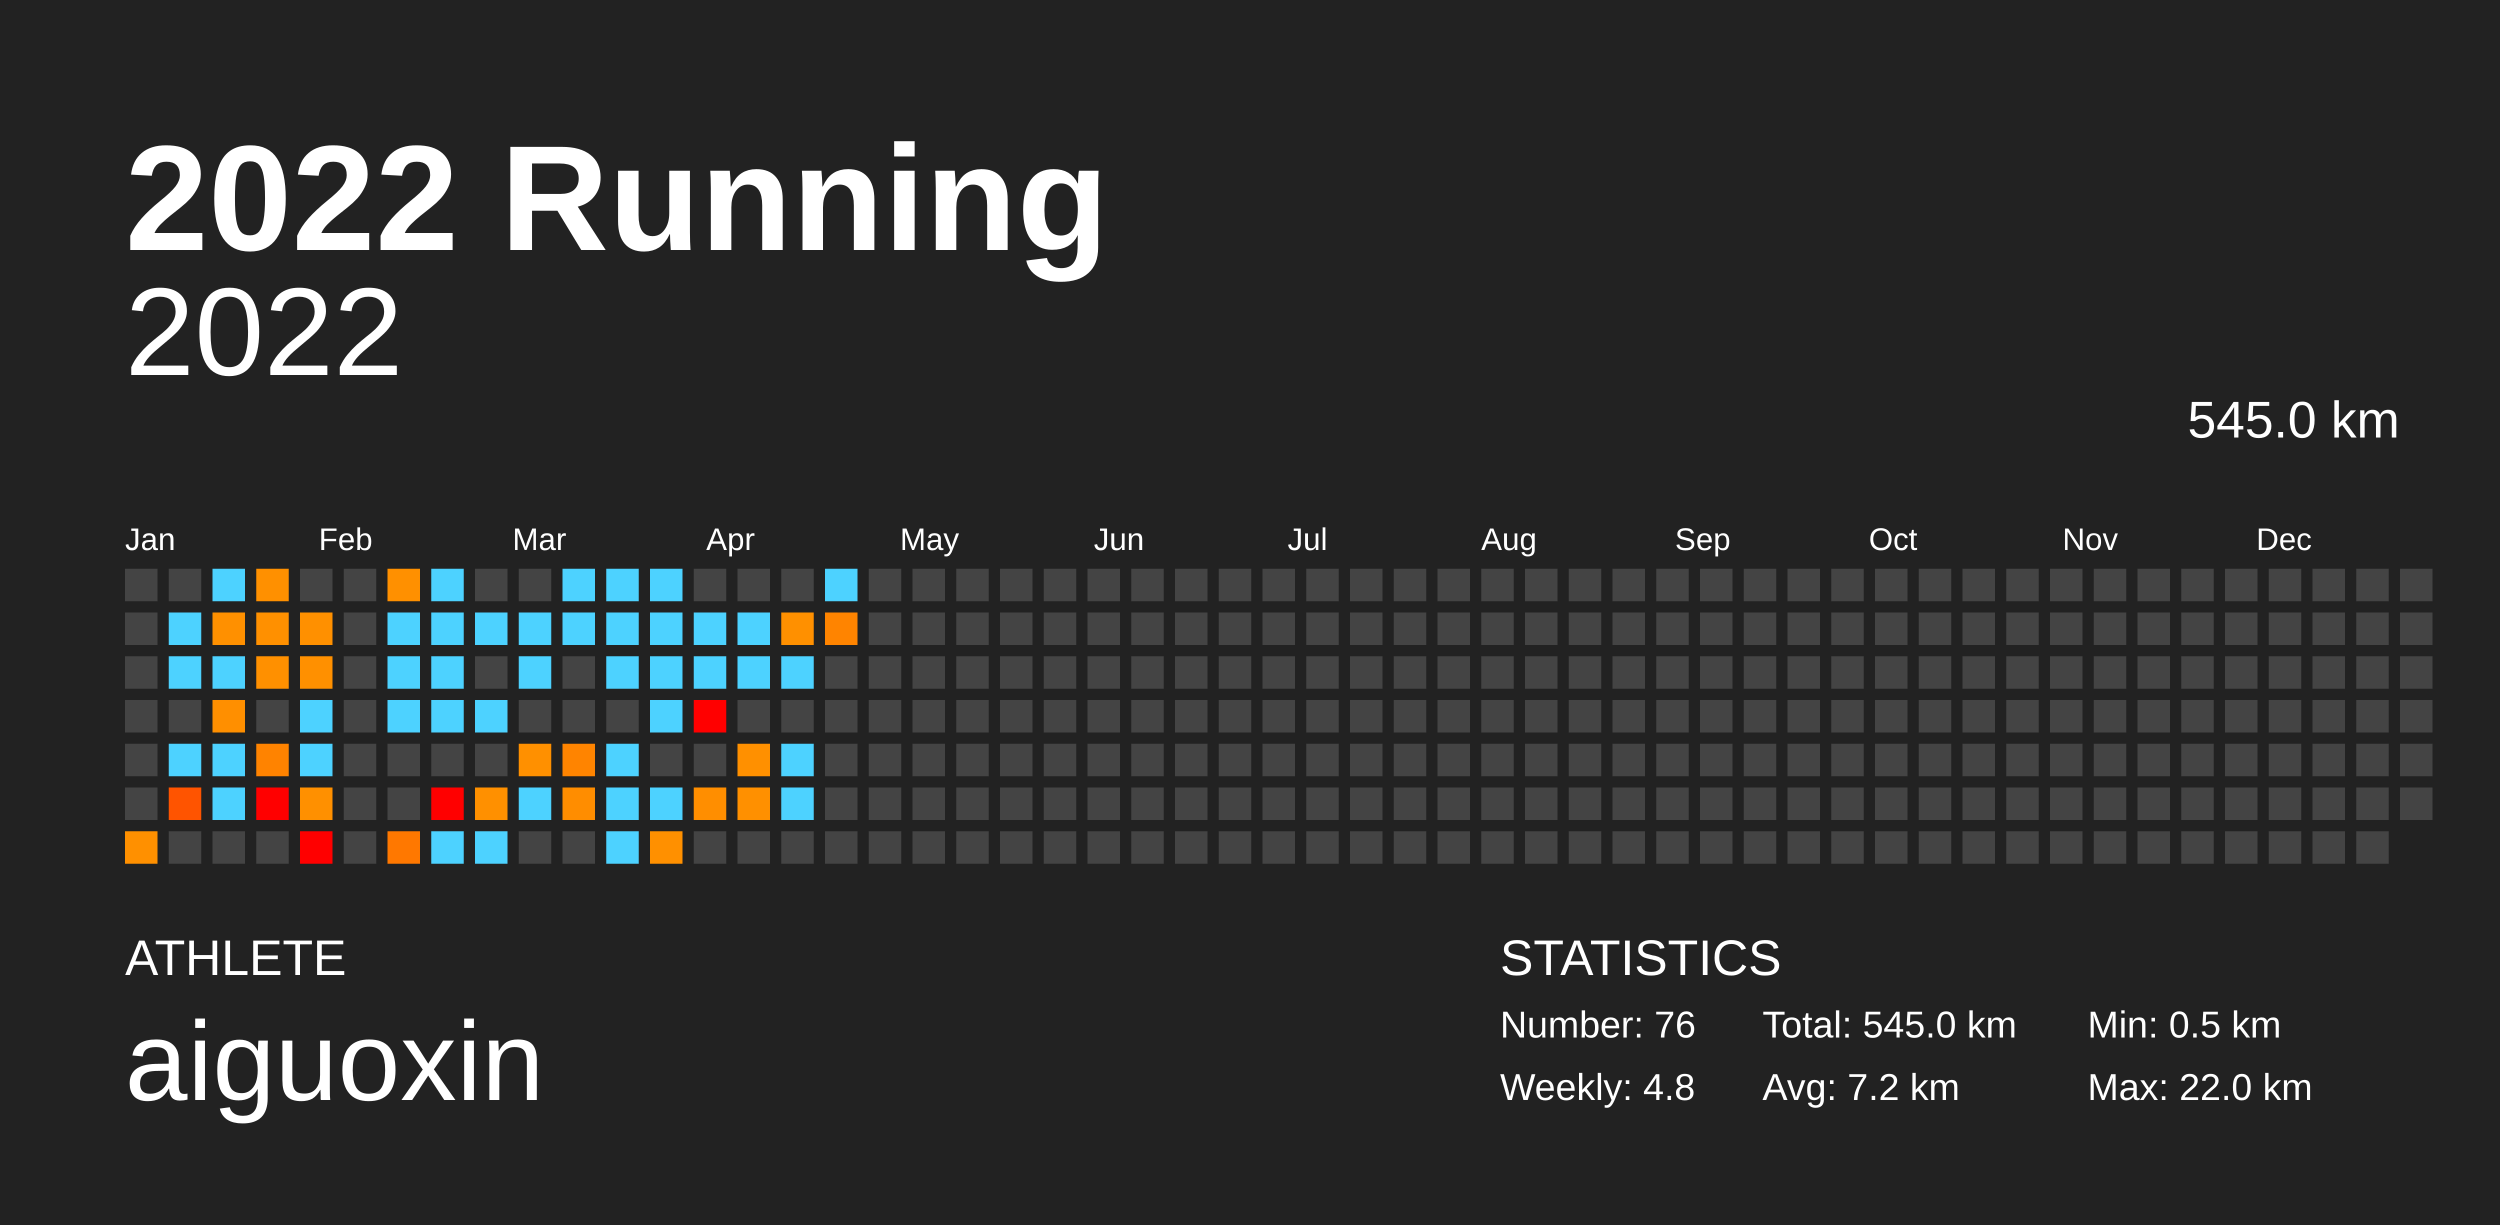
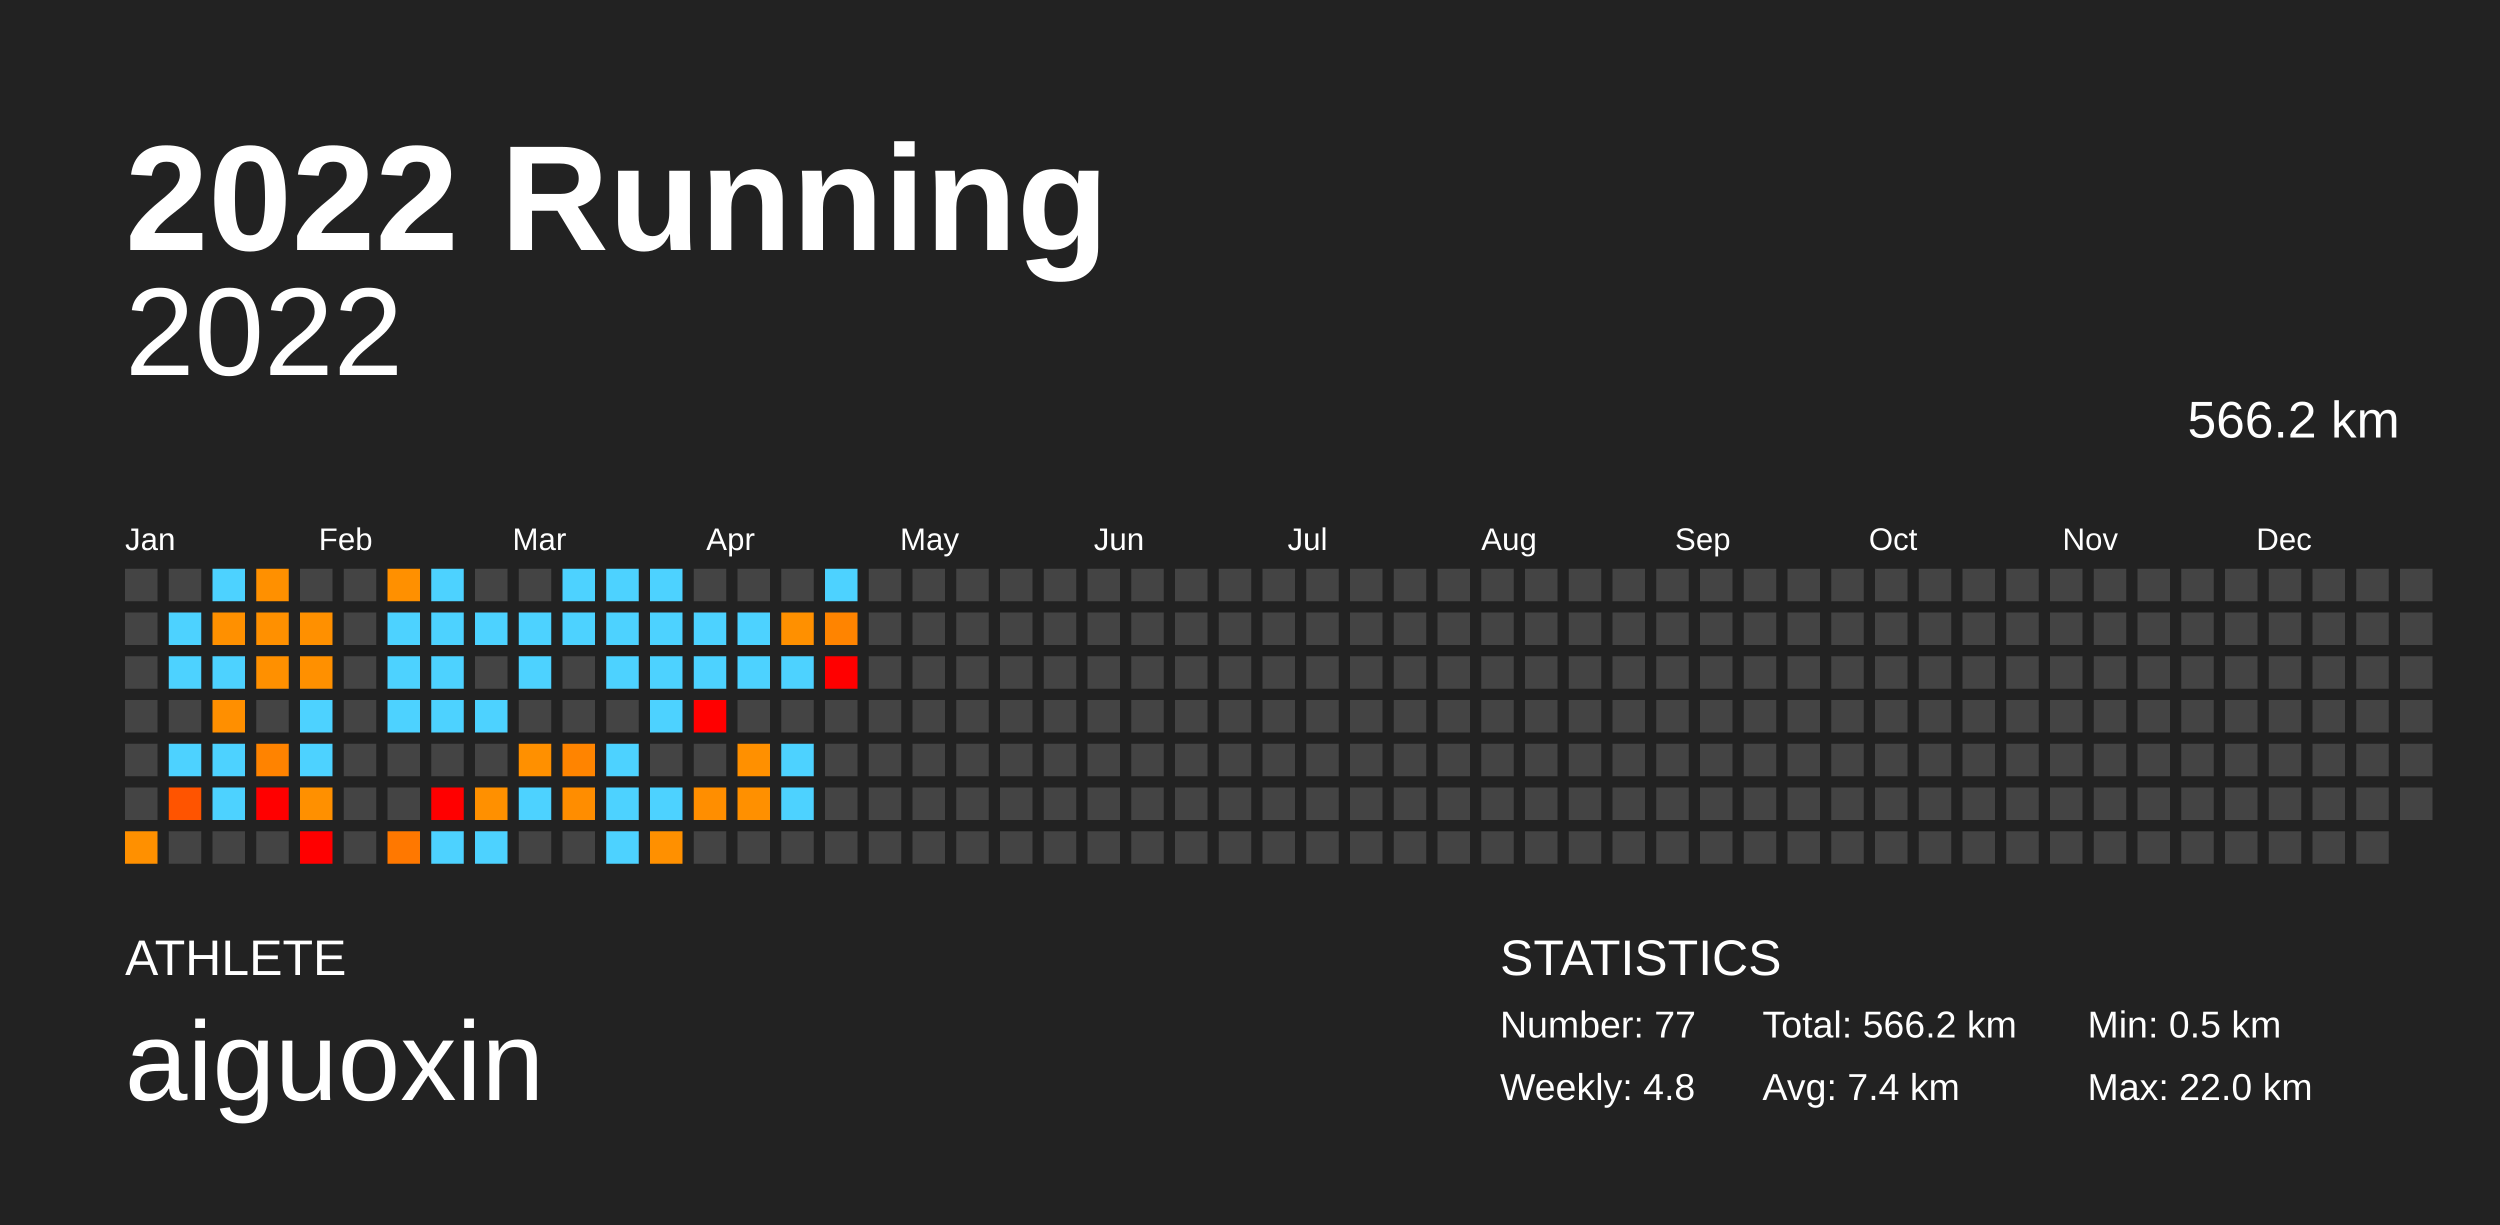
<svg xmlns="http://www.w3.org/2000/svg" baseProfile="full" height="98mm" version="1.1" viewBox="0,0,200,98" width="200mm">
  <defs />
  <rect fill="#222222" height="98" width="200" x="0" y="0" />
  <text fill="#FFFFFF" style="font-size:12px; font-family:Arial; font-weight:bold;" x="10" y="20">2022 Running</text>
  <text fill="#FFFFFF" style="font-size:4px; font-family:Arial" x="10" y="78">ATHLETE</text>
  <text fill="#FFFFFF" style="font-size:9px; font-family:Arial" x="10" y="88">aiguoxin</text>
  <text fill="#FFFFFF" style="font-size:4px; font-family:Arial" x="120" y="78">STATISTICS</text>
-   <text fill="#FFFFFF" style="font-size:3px; font-family:Arial" x="120" y="83">Number: 76</text>
+   <text fill="#FFFFFF" style="font-size:3px; font-family:Arial" x="120" y="83">Number: 77</text>
  <text fill="#FFFFFF" style="font-size:3px; font-family:Arial" x="120" y="88">Weekly: 4.8</text>
-   <text fill="#FFFFFF" style="font-size:3px; font-family:Arial" x="141" y="83">Total: 545.0 km</text>
-   <text fill="#FFFFFF" style="font-size:3px; font-family:Arial" x="141" y="88">Avg: 7.2 km</text>
+   <text fill="#FFFFFF" style="font-size:3px; font-family:Arial" x="141" y="83">Total: 566.2 km</text>
+   <text fill="#FFFFFF" style="font-size:3px; font-family:Arial" x="141" y="88">Avg: 7.4 km</text>
  <text fill="#FFFFFF" style="font-size:3px; font-family:Arial" x="167" y="83">Min: 0.5 km</text>
  <text fill="#FFFFFF" style="font-size:3px; font-family:Arial" x="167" y="88">Max: 22.0 km</text>
  <text alignment-baseline="hanging" fill="#FFFFFF" style="font-size:10.0px; font-family:Arial;" x="10" y="30">2022</text>
-   <text alignment-baseline="hanging" fill="#FFFFFF" style="font-size:4.125px; font-family:Arial;" x="175" y="35">545.0 km</text>
+   <text alignment-baseline="hanging" fill="#FFFFFF" style="font-size:4.125px; font-family:Arial;" x="175" y="35">566.2 km</text>
  <text fill="#FFFFFF" style="font-size:2.5px; font-family:Arial" x="10.0" y="44">Jan</text>
  <text fill="#FFFFFF" style="font-size:2.5px; font-family:Arial" x="25.5" y="44">Feb</text>
  <text fill="#FFFFFF" style="font-size:2.5px; font-family:Arial" x="41.0" y="44">Mar</text>
  <text fill="#FFFFFF" style="font-size:2.5px; font-family:Arial" x="56.5" y="44">Apr</text>
  <text fill="#FFFFFF" style="font-size:2.5px; font-family:Arial" x="72.0" y="44">May</text>
  <text fill="#FFFFFF" style="font-size:2.5px; font-family:Arial" x="87.5" y="44">Jun</text>
  <text fill="#FFFFFF" style="font-size:2.5px; font-family:Arial" x="103.0" y="44">Jul</text>
  <text fill="#FFFFFF" style="font-size:2.5px; font-family:Arial" x="118.5" y="44">Aug</text>
  <text fill="#FFFFFF" style="font-size:2.5px; font-family:Arial" x="134.0" y="44">Sep</text>
  <text fill="#FFFFFF" style="font-size:2.5px; font-family:Arial" x="149.5" y="44">Oct</text>
  <text fill="#FFFFFF" style="font-size:2.5px; font-family:Arial" x="165.0" y="44">Nov</text>
  <text fill="#FFFFFF" style="font-size:2.5px; font-family:Arial" x="180.5" y="44">Dec</text>
  <rect fill="#444444" height="2.6" width="2.6" x="10.0" y="45.5" />
  <rect fill="#444444" height="2.6" width="2.6" x="10.0" y="49.0" />
  <rect fill="#444444" height="2.6" width="2.6" x="10.0" y="52.5" />
  <rect fill="#444444" height="2.6" width="2.6" x="10.0" y="56.0" />
  <rect fill="#444444" height="2.6" width="2.6" x="10.0" y="59.5" />
  <rect fill="#444444" height="2.6" width="2.6" x="10.0" y="63.0" />
  <rect fill="#ff9000" height="2.6" width="2.6" x="10.0" y="66.5" />
  <rect fill="#444444" height="2.6" width="2.6" x="13.5" y="45.5" />
  <rect fill="#4dd2ff" height="2.6" width="2.6" x="13.5" y="49.0" />
  <rect fill="#4dd2ff" height="2.6" width="2.6" x="13.5" y="52.5" />
  <rect fill="#444444" height="2.6" width="2.6" x="13.5" y="56.0" />
  <rect fill="#4dd2ff" height="2.6" width="2.6" x="13.5" y="59.5" />
  <rect fill="#ff5400" height="2.6" width="2.6" x="13.5" y="63.0" />
  <rect fill="#444444" height="2.6" width="2.6" x="13.5" y="66.5" />
  <rect fill="#4dd2ff" height="2.6" width="2.6" x="17.0" y="45.5" />
  <rect fill="#ff9000" height="2.6" width="2.6" x="17.0" y="49.0" />
  <rect fill="#4dd2ff" height="2.6" width="2.6" x="17.0" y="52.5" />
  <rect fill="#ff8f00" height="2.6" width="2.6" x="17.0" y="56.0" />
  <rect fill="#4dd2ff" height="2.6" width="2.6" x="17.0" y="59.5" />
  <rect fill="#4dd2ff" height="2.6" width="2.6" x="17.0" y="63.0" />
  <rect fill="#444444" height="2.6" width="2.6" x="17.0" y="66.5" />
  <rect fill="#ff9000" height="2.6" width="2.6" x="20.5" y="45.5" />
  <rect fill="#ff9000" height="2.6" width="2.6" x="20.5" y="49.0" />
  <rect fill="#ff9000" height="2.6" width="2.6" x="20.5" y="52.5" />
  <rect fill="#444444" height="2.6" width="2.6" x="20.5" y="56.0" />
  <rect fill="#ff8300" height="2.6" width="2.6" x="20.5" y="59.5" />
  <rect fill="red" height="2.6" width="2.6" x="20.5" y="63.0" />
  <rect fill="#444444" height="2.6" width="2.6" x="20.5" y="66.5" />
  <rect fill="#444444" height="2.6" width="2.6" x="24.0" y="45.5" />
  <rect fill="#ff9000" height="2.6" width="2.6" x="24.0" y="49.0" />
  <rect fill="#ff9000" height="2.6" width="2.6" x="24.0" y="52.5" />
  <rect fill="#4dd2ff" height="2.6" width="2.6" x="24.0" y="56.0" />
  <rect fill="#4dd2ff" height="2.6" width="2.6" x="24.0" y="59.5" />
  <rect fill="#ff9000" height="2.6" width="2.6" x="24.0" y="63.0" />
  <rect fill="red" height="2.6" width="2.6" x="24.0" y="66.5" />
  <rect fill="#444444" height="2.6" width="2.6" x="27.5" y="45.5" />
  <rect fill="#444444" height="2.6" width="2.6" x="27.5" y="49.0" />
  <rect fill="#444444" height="2.6" width="2.6" x="27.5" y="52.5" />
  <rect fill="#444444" height="2.6" width="2.6" x="27.5" y="56.0" />
  <rect fill="#444444" height="2.6" width="2.6" x="27.5" y="59.5" />
  <rect fill="#444444" height="2.6" width="2.6" x="27.5" y="63.0" />
  <rect fill="#444444" height="2.6" width="2.6" x="27.5" y="66.5" />
  <rect fill="#ff9000" height="2.6" width="2.6" x="31.0" y="45.5" />
  <rect fill="#4dd2ff" height="2.6" width="2.6" x="31.0" y="49.0" />
  <rect fill="#4dd2ff" height="2.6" width="2.6" x="31.0" y="52.5" />
  <rect fill="#4dd2ff" height="2.6" width="2.6" x="31.0" y="56.0" />
  <rect fill="#444444" height="2.6" width="2.6" x="31.0" y="59.5" />
  <rect fill="#444444" height="2.6" width="2.6" x="31.0" y="63.0" />
  <rect fill="#ff7800" height="2.6" width="2.6" x="31.0" y="66.5" />
  <rect fill="#4dd2ff" height="2.6" width="2.6" x="34.5" y="45.5" />
  <rect fill="#4dd2ff" height="2.6" width="2.6" x="34.5" y="49.0" />
  <rect fill="#4dd2ff" height="2.6" width="2.6" x="34.5" y="52.5" />
  <rect fill="#4dd2ff" height="2.6" width="2.6" x="34.5" y="56.0" />
  <rect fill="#444444" height="2.6" width="2.6" x="34.5" y="59.5" />
  <rect fill="red" height="2.6" width="2.6" x="34.5" y="63.0" />
  <rect fill="#4dd2ff" height="2.6" width="2.6" x="34.5" y="66.5" />
  <rect fill="#444444" height="2.6" width="2.6" x="38.0" y="45.5" />
  <rect fill="#4dd2ff" height="2.6" width="2.6" x="38.0" y="49.0" />
  <rect fill="#444444" height="2.6" width="2.6" x="38.0" y="52.5" />
  <rect fill="#4dd2ff" height="2.6" width="2.6" x="38.0" y="56.0" />
  <rect fill="#444444" height="2.6" width="2.6" x="38.0" y="59.5" />
  <rect fill="#ff9000" height="2.6" width="2.6" x="38.0" y="63.0" />
  <rect fill="#4dd2ff" height="2.6" width="2.6" x="38.0" y="66.5" />
  <rect fill="#444444" height="2.6" width="2.6" x="41.5" y="45.5" />
  <rect fill="#4dd2ff" height="2.6" width="2.6" x="41.5" y="49.0" />
  <rect fill="#4dd2ff" height="2.6" width="2.6" x="41.5" y="52.5" />
  <rect fill="#444444" height="2.6" width="2.6" x="41.5" y="56.0" />
  <rect fill="#ff9000" height="2.6" width="2.6" x="41.5" y="59.5" />
  <rect fill="#4dd2ff" height="2.6" width="2.6" x="41.5" y="63.0" />
  <rect fill="#444444" height="2.6" width="2.6" x="41.5" y="66.5" />
  <rect fill="#4dd2ff" height="2.6" width="2.6" x="45.0" y="45.5" />
  <rect fill="#4dd2ff" height="2.6" width="2.6" x="45.0" y="49.0" />
  <rect fill="#444444" height="2.6" width="2.6" x="45.0" y="52.5" />
  <rect fill="#444444" height="2.6" width="2.6" x="45.0" y="56.0" />
  <rect fill="#ff8400" height="2.6" width="2.6" x="45.0" y="59.5" />
  <rect fill="#ff8d00" height="2.6" width="2.6" x="45.0" y="63.0" />
  <rect fill="#444444" height="2.6" width="2.6" x="45.0" y="66.5" />
  <rect fill="#4dd2ff" height="2.6" width="2.6" x="48.5" y="45.5" />
  <rect fill="#4dd2ff" height="2.6" width="2.6" x="48.5" y="49.0" />
  <rect fill="#4dd2ff" height="2.6" width="2.6" x="48.5" y="52.5" />
  <rect fill="#444444" height="2.6" width="2.6" x="48.5" y="56.0" />
  <rect fill="#4dd2ff" height="2.6" width="2.6" x="48.5" y="59.5" />
  <rect fill="#4dd2ff" height="2.6" width="2.6" x="48.5" y="63.0" />
  <rect fill="#4dd2ff" height="2.6" width="2.6" x="48.5" y="66.5" />
  <rect fill="#4dd2ff" height="2.6" width="2.6" x="52.0" y="45.5" />
  <rect fill="#4dd2ff" height="2.6" width="2.6" x="52.0" y="49.0" />
  <rect fill="#4dd2ff" height="2.6" width="2.6" x="52.0" y="52.5" />
  <rect fill="#4dd2ff" height="2.6" width="2.6" x="52.0" y="56.0" />
  <rect fill="#444444" height="2.6" width="2.6" x="52.0" y="59.5" />
  <rect fill="#4dd2ff" height="2.6" width="2.6" x="52.0" y="63.0" />
  <rect fill="#ff9000" height="2.6" width="2.6" x="52.0" y="66.5" />
  <rect fill="#444444" height="2.6" width="2.6" x="55.5" y="45.5" />
  <rect fill="#4dd2ff" height="2.6" width="2.6" x="55.5" y="49.0" />
  <rect fill="#4dd2ff" height="2.6" width="2.6" x="55.5" y="52.5" />
  <rect fill="red" height="2.6" width="2.6" x="55.5" y="56.0" />
  <rect fill="#444444" height="2.6" width="2.6" x="55.5" y="59.5" />
  <rect fill="#ff8e00" height="2.6" width="2.6" x="55.5" y="63.0" />
  <rect fill="#444444" height="2.6" width="2.6" x="55.5" y="66.5" />
  <rect fill="#444444" height="2.6" width="2.6" x="59.0" y="45.5" />
  <rect fill="#4dd2ff" height="2.6" width="2.6" x="59.0" y="49.0" />
  <rect fill="#4dd2ff" height="2.6" width="2.6" x="59.0" y="52.5" />
  <rect fill="#444444" height="2.6" width="2.6" x="59.0" y="56.0" />
  <rect fill="#ff9000" height="2.6" width="2.6" x="59.0" y="59.5" />
  <rect fill="#ff9000" height="2.6" width="2.6" x="59.0" y="63.0" />
  <rect fill="#444444" height="2.6" width="2.6" x="59.0" y="66.5" />
  <rect fill="#444444" height="2.6" width="2.6" x="62.5" y="45.5" />
  <rect fill="#ff9000" height="2.6" width="2.6" x="62.5" y="49.0" />
  <rect fill="#4dd2ff" height="2.6" width="2.6" x="62.5" y="52.5" />
  <rect fill="#444444" height="2.6" width="2.6" x="62.5" y="56.0" />
  <rect fill="#4dd2ff" height="2.6" width="2.6" x="62.5" y="59.5" />
  <rect fill="#4dd2ff" height="2.6" width="2.6" x="62.5" y="63.0" />
  <rect fill="#444444" height="2.6" width="2.6" x="62.5" y="66.5" />
  <rect fill="#4dd2ff" height="2.6" width="2.6" x="66.0" y="45.5" />
  <rect fill="#ff8400" height="2.6" width="2.6" x="66.0" y="49.0" />
-   <rect fill="#444444" height="2.6" width="2.6" x="66.0" y="52.5" />
+   <rect fill="red" height="2.6" width="2.6" x="66.0" y="52.5" />
  <rect fill="#444444" height="2.6" width="2.6" x="66.0" y="56.0" />
  <rect fill="#444444" height="2.6" width="2.6" x="66.0" y="59.5" />
  <rect fill="#444444" height="2.6" width="2.6" x="66.0" y="63.0" />
  <rect fill="#444444" height="2.6" width="2.6" x="66.0" y="66.5" />
  <rect fill="#444444" height="2.6" width="2.6" x="69.5" y="45.5" />
  <rect fill="#444444" height="2.6" width="2.6" x="69.5" y="49.0" />
  <rect fill="#444444" height="2.6" width="2.6" x="69.5" y="52.5" />
  <rect fill="#444444" height="2.6" width="2.6" x="69.5" y="56.0" />
  <rect fill="#444444" height="2.6" width="2.6" x="69.5" y="59.5" />
  <rect fill="#444444" height="2.6" width="2.6" x="69.5" y="63.0" />
  <rect fill="#444444" height="2.6" width="2.6" x="69.5" y="66.5" />
  <rect fill="#444444" height="2.6" width="2.6" x="73.0" y="45.5" />
  <rect fill="#444444" height="2.6" width="2.6" x="73.0" y="49.0" />
  <rect fill="#444444" height="2.6" width="2.6" x="73.0" y="52.5" />
  <rect fill="#444444" height="2.6" width="2.6" x="73.0" y="56.0" />
  <rect fill="#444444" height="2.6" width="2.6" x="73.0" y="59.5" />
  <rect fill="#444444" height="2.6" width="2.6" x="73.0" y="63.0" />
  <rect fill="#444444" height="2.6" width="2.6" x="73.0" y="66.5" />
  <rect fill="#444444" height="2.6" width="2.6" x="76.5" y="45.5" />
  <rect fill="#444444" height="2.6" width="2.6" x="76.5" y="49.0" />
  <rect fill="#444444" height="2.6" width="2.6" x="76.5" y="52.5" />
  <rect fill="#444444" height="2.6" width="2.6" x="76.5" y="56.0" />
  <rect fill="#444444" height="2.6" width="2.6" x="76.5" y="59.5" />
  <rect fill="#444444" height="2.6" width="2.6" x="76.5" y="63.0" />
  <rect fill="#444444" height="2.6" width="2.6" x="76.5" y="66.5" />
  <rect fill="#444444" height="2.6" width="2.6" x="80.0" y="45.5" />
  <rect fill="#444444" height="2.6" width="2.6" x="80.0" y="49.0" />
  <rect fill="#444444" height="2.6" width="2.6" x="80.0" y="52.5" />
  <rect fill="#444444" height="2.6" width="2.6" x="80.0" y="56.0" />
  <rect fill="#444444" height="2.6" width="2.6" x="80.0" y="59.5" />
  <rect fill="#444444" height="2.6" width="2.6" x="80.0" y="63.0" />
  <rect fill="#444444" height="2.6" width="2.6" x="80.0" y="66.5" />
  <rect fill="#444444" height="2.6" width="2.6" x="83.5" y="45.5" />
  <rect fill="#444444" height="2.6" width="2.6" x="83.5" y="49.0" />
  <rect fill="#444444" height="2.6" width="2.6" x="83.5" y="52.5" />
  <rect fill="#444444" height="2.6" width="2.6" x="83.5" y="56.0" />
  <rect fill="#444444" height="2.6" width="2.6" x="83.5" y="59.5" />
  <rect fill="#444444" height="2.6" width="2.6" x="83.5" y="63.0" />
  <rect fill="#444444" height="2.6" width="2.6" x="83.5" y="66.5" />
  <rect fill="#444444" height="2.6" width="2.6" x="87.0" y="45.5" />
  <rect fill="#444444" height="2.6" width="2.6" x="87.0" y="49.0" />
  <rect fill="#444444" height="2.6" width="2.6" x="87.0" y="52.5" />
  <rect fill="#444444" height="2.6" width="2.6" x="87.0" y="56.0" />
  <rect fill="#444444" height="2.6" width="2.6" x="87.0" y="59.5" />
  <rect fill="#444444" height="2.6" width="2.6" x="87.0" y="63.0" />
  <rect fill="#444444" height="2.6" width="2.6" x="87.0" y="66.5" />
  <rect fill="#444444" height="2.6" width="2.6" x="90.5" y="45.5" />
  <rect fill="#444444" height="2.6" width="2.6" x="90.5" y="49.0" />
  <rect fill="#444444" height="2.6" width="2.6" x="90.5" y="52.5" />
  <rect fill="#444444" height="2.6" width="2.6" x="90.5" y="56.0" />
  <rect fill="#444444" height="2.6" width="2.6" x="90.5" y="59.5" />
  <rect fill="#444444" height="2.6" width="2.6" x="90.5" y="63.0" />
  <rect fill="#444444" height="2.6" width="2.6" x="90.5" y="66.5" />
  <rect fill="#444444" height="2.6" width="2.6" x="94.0" y="45.5" />
  <rect fill="#444444" height="2.6" width="2.6" x="94.0" y="49.0" />
  <rect fill="#444444" height="2.6" width="2.6" x="94.0" y="52.5" />
  <rect fill="#444444" height="2.6" width="2.6" x="94.0" y="56.0" />
  <rect fill="#444444" height="2.6" width="2.6" x="94.0" y="59.5" />
  <rect fill="#444444" height="2.6" width="2.6" x="94.0" y="63.0" />
  <rect fill="#444444" height="2.6" width="2.6" x="94.0" y="66.5" />
  <rect fill="#444444" height="2.6" width="2.6" x="97.5" y="45.5" />
  <rect fill="#444444" height="2.6" width="2.6" x="97.5" y="49.0" />
  <rect fill="#444444" height="2.6" width="2.6" x="97.5" y="52.5" />
  <rect fill="#444444" height="2.6" width="2.6" x="97.5" y="56.0" />
  <rect fill="#444444" height="2.6" width="2.6" x="97.5" y="59.5" />
  <rect fill="#444444" height="2.6" width="2.6" x="97.5" y="63.0" />
  <rect fill="#444444" height="2.6" width="2.6" x="97.5" y="66.5" />
  <rect fill="#444444" height="2.6" width="2.6" x="101.0" y="45.5" />
  <rect fill="#444444" height="2.6" width="2.6" x="101.0" y="49.0" />
  <rect fill="#444444" height="2.6" width="2.6" x="101.0" y="52.5" />
  <rect fill="#444444" height="2.6" width="2.6" x="101.0" y="56.0" />
  <rect fill="#444444" height="2.6" width="2.6" x="101.0" y="59.5" />
  <rect fill="#444444" height="2.6" width="2.6" x="101.0" y="63.0" />
  <rect fill="#444444" height="2.6" width="2.6" x="101.0" y="66.5" />
  <rect fill="#444444" height="2.6" width="2.6" x="104.5" y="45.5" />
  <rect fill="#444444" height="2.6" width="2.6" x="104.5" y="49.0" />
  <rect fill="#444444" height="2.6" width="2.6" x="104.5" y="52.5" />
  <rect fill="#444444" height="2.6" width="2.6" x="104.5" y="56.0" />
  <rect fill="#444444" height="2.6" width="2.6" x="104.5" y="59.5" />
  <rect fill="#444444" height="2.6" width="2.6" x="104.5" y="63.0" />
  <rect fill="#444444" height="2.6" width="2.6" x="104.5" y="66.5" />
  <rect fill="#444444" height="2.6" width="2.6" x="108.0" y="45.5" />
  <rect fill="#444444" height="2.6" width="2.6" x="108.0" y="49.0" />
  <rect fill="#444444" height="2.6" width="2.6" x="108.0" y="52.5" />
  <rect fill="#444444" height="2.6" width="2.6" x="108.0" y="56.0" />
  <rect fill="#444444" height="2.6" width="2.6" x="108.0" y="59.5" />
  <rect fill="#444444" height="2.6" width="2.6" x="108.0" y="63.0" />
  <rect fill="#444444" height="2.6" width="2.6" x="108.0" y="66.5" />
  <rect fill="#444444" height="2.6" width="2.6" x="111.5" y="45.5" />
  <rect fill="#444444" height="2.6" width="2.6" x="111.5" y="49.0" />
  <rect fill="#444444" height="2.6" width="2.6" x="111.5" y="52.5" />
  <rect fill="#444444" height="2.6" width="2.6" x="111.5" y="56.0" />
  <rect fill="#444444" height="2.6" width="2.6" x="111.5" y="59.5" />
  <rect fill="#444444" height="2.6" width="2.6" x="111.5" y="63.0" />
  <rect fill="#444444" height="2.6" width="2.6" x="111.5" y="66.5" />
  <rect fill="#444444" height="2.6" width="2.6" x="115.0" y="45.5" />
  <rect fill="#444444" height="2.6" width="2.6" x="115.0" y="49.0" />
  <rect fill="#444444" height="2.6" width="2.6" x="115.0" y="52.5" />
  <rect fill="#444444" height="2.6" width="2.6" x="115.0" y="56.0" />
  <rect fill="#444444" height="2.6" width="2.6" x="115.0" y="59.5" />
  <rect fill="#444444" height="2.6" width="2.6" x="115.0" y="63.0" />
  <rect fill="#444444" height="2.6" width="2.6" x="115.0" y="66.5" />
  <rect fill="#444444" height="2.6" width="2.6" x="118.5" y="45.5" />
  <rect fill="#444444" height="2.6" width="2.6" x="118.5" y="49.0" />
  <rect fill="#444444" height="2.6" width="2.6" x="118.5" y="52.5" />
  <rect fill="#444444" height="2.6" width="2.6" x="118.5" y="56.0" />
  <rect fill="#444444" height="2.6" width="2.6" x="118.5" y="59.5" />
  <rect fill="#444444" height="2.6" width="2.6" x="118.5" y="63.0" />
  <rect fill="#444444" height="2.6" width="2.6" x="118.5" y="66.5" />
  <rect fill="#444444" height="2.6" width="2.6" x="122.0" y="45.5" />
  <rect fill="#444444" height="2.6" width="2.6" x="122.0" y="49.0" />
  <rect fill="#444444" height="2.6" width="2.6" x="122.0" y="52.5" />
  <rect fill="#444444" height="2.6" width="2.6" x="122.0" y="56.0" />
  <rect fill="#444444" height="2.6" width="2.6" x="122.0" y="59.5" />
  <rect fill="#444444" height="2.6" width="2.6" x="122.0" y="63.0" />
  <rect fill="#444444" height="2.6" width="2.6" x="122.0" y="66.5" />
  <rect fill="#444444" height="2.6" width="2.6" x="125.5" y="45.5" />
  <rect fill="#444444" height="2.6" width="2.6" x="125.5" y="49.0" />
  <rect fill="#444444" height="2.6" width="2.6" x="125.5" y="52.5" />
  <rect fill="#444444" height="2.6" width="2.6" x="125.5" y="56.0" />
  <rect fill="#444444" height="2.6" width="2.6" x="125.5" y="59.5" />
  <rect fill="#444444" height="2.6" width="2.6" x="125.5" y="63.0" />
  <rect fill="#444444" height="2.6" width="2.6" x="125.5" y="66.5" />
  <rect fill="#444444" height="2.6" width="2.6" x="129.0" y="45.5" />
  <rect fill="#444444" height="2.6" width="2.6" x="129.0" y="49.0" />
  <rect fill="#444444" height="2.6" width="2.6" x="129.0" y="52.5" />
  <rect fill="#444444" height="2.6" width="2.6" x="129.0" y="56.0" />
  <rect fill="#444444" height="2.6" width="2.6" x="129.0" y="59.5" />
  <rect fill="#444444" height="2.6" width="2.6" x="129.0" y="63.0" />
  <rect fill="#444444" height="2.6" width="2.6" x="129.0" y="66.5" />
  <rect fill="#444444" height="2.6" width="2.6" x="132.5" y="45.5" />
  <rect fill="#444444" height="2.6" width="2.6" x="132.5" y="49.0" />
  <rect fill="#444444" height="2.6" width="2.6" x="132.5" y="52.5" />
  <rect fill="#444444" height="2.6" width="2.6" x="132.5" y="56.0" />
  <rect fill="#444444" height="2.6" width="2.6" x="132.5" y="59.5" />
  <rect fill="#444444" height="2.6" width="2.6" x="132.5" y="63.0" />
  <rect fill="#444444" height="2.6" width="2.6" x="132.5" y="66.5" />
  <rect fill="#444444" height="2.6" width="2.6" x="136.0" y="45.5" />
  <rect fill="#444444" height="2.6" width="2.6" x="136.0" y="49.0" />
  <rect fill="#444444" height="2.6" width="2.6" x="136.0" y="52.5" />
  <rect fill="#444444" height="2.6" width="2.6" x="136.0" y="56.0" />
  <rect fill="#444444" height="2.6" width="2.6" x="136.0" y="59.5" />
  <rect fill="#444444" height="2.6" width="2.6" x="136.0" y="63.0" />
  <rect fill="#444444" height="2.6" width="2.6" x="136.0" y="66.5" />
  <rect fill="#444444" height="2.6" width="2.6" x="139.5" y="45.5" />
  <rect fill="#444444" height="2.6" width="2.6" x="139.5" y="49.0" />
  <rect fill="#444444" height="2.6" width="2.6" x="139.5" y="52.5" />
  <rect fill="#444444" height="2.6" width="2.6" x="139.5" y="56.0" />
  <rect fill="#444444" height="2.6" width="2.6" x="139.5" y="59.5" />
  <rect fill="#444444" height="2.6" width="2.6" x="139.5" y="63.0" />
  <rect fill="#444444" height="2.6" width="2.6" x="139.5" y="66.5" />
  <rect fill="#444444" height="2.6" width="2.6" x="143.0" y="45.5" />
  <rect fill="#444444" height="2.6" width="2.6" x="143.0" y="49.0" />
  <rect fill="#444444" height="2.6" width="2.6" x="143.0" y="52.5" />
  <rect fill="#444444" height="2.6" width="2.6" x="143.0" y="56.0" />
  <rect fill="#444444" height="2.6" width="2.6" x="143.0" y="59.5" />
  <rect fill="#444444" height="2.6" width="2.6" x="143.0" y="63.0" />
  <rect fill="#444444" height="2.6" width="2.6" x="143.0" y="66.5" />
  <rect fill="#444444" height="2.6" width="2.6" x="146.5" y="45.5" />
  <rect fill="#444444" height="2.6" width="2.6" x="146.5" y="49.0" />
  <rect fill="#444444" height="2.6" width="2.6" x="146.5" y="52.5" />
  <rect fill="#444444" height="2.6" width="2.6" x="146.5" y="56.0" />
  <rect fill="#444444" height="2.6" width="2.6" x="146.5" y="59.5" />
  <rect fill="#444444" height="2.6" width="2.6" x="146.5" y="63.0" />
  <rect fill="#444444" height="2.6" width="2.6" x="146.5" y="66.5" />
  <rect fill="#444444" height="2.6" width="2.6" x="150.0" y="45.5" />
  <rect fill="#444444" height="2.6" width="2.6" x="150.0" y="49.0" />
  <rect fill="#444444" height="2.6" width="2.6" x="150.0" y="52.5" />
  <rect fill="#444444" height="2.6" width="2.6" x="150.0" y="56.0" />
  <rect fill="#444444" height="2.6" width="2.6" x="150.0" y="59.5" />
  <rect fill="#444444" height="2.6" width="2.6" x="150.0" y="63.0" />
  <rect fill="#444444" height="2.6" width="2.6" x="150.0" y="66.5" />
  <rect fill="#444444" height="2.6" width="2.6" x="153.5" y="45.5" />
  <rect fill="#444444" height="2.6" width="2.6" x="153.5" y="49.0" />
  <rect fill="#444444" height="2.6" width="2.6" x="153.5" y="52.5" />
  <rect fill="#444444" height="2.6" width="2.6" x="153.5" y="56.0" />
  <rect fill="#444444" height="2.6" width="2.6" x="153.5" y="59.5" />
  <rect fill="#444444" height="2.6" width="2.6" x="153.5" y="63.0" />
  <rect fill="#444444" height="2.6" width="2.6" x="153.5" y="66.5" />
  <rect fill="#444444" height="2.6" width="2.6" x="157.0" y="45.5" />
  <rect fill="#444444" height="2.6" width="2.6" x="157.0" y="49.0" />
  <rect fill="#444444" height="2.6" width="2.6" x="157.0" y="52.5" />
  <rect fill="#444444" height="2.6" width="2.6" x="157.0" y="56.0" />
  <rect fill="#444444" height="2.6" width="2.6" x="157.0" y="59.5" />
  <rect fill="#444444" height="2.6" width="2.6" x="157.0" y="63.0" />
  <rect fill="#444444" height="2.6" width="2.6" x="157.0" y="66.5" />
  <rect fill="#444444" height="2.6" width="2.6" x="160.5" y="45.5" />
  <rect fill="#444444" height="2.6" width="2.6" x="160.5" y="49.0" />
  <rect fill="#444444" height="2.6" width="2.6" x="160.5" y="52.5" />
  <rect fill="#444444" height="2.6" width="2.6" x="160.5" y="56.0" />
  <rect fill="#444444" height="2.6" width="2.6" x="160.5" y="59.5" />
  <rect fill="#444444" height="2.6" width="2.6" x="160.5" y="63.0" />
  <rect fill="#444444" height="2.6" width="2.6" x="160.5" y="66.5" />
  <rect fill="#444444" height="2.6" width="2.6" x="164.0" y="45.5" />
  <rect fill="#444444" height="2.6" width="2.6" x="164.0" y="49.0" />
  <rect fill="#444444" height="2.6" width="2.6" x="164.0" y="52.5" />
  <rect fill="#444444" height="2.6" width="2.6" x="164.0" y="56.0" />
  <rect fill="#444444" height="2.6" width="2.6" x="164.0" y="59.5" />
  <rect fill="#444444" height="2.6" width="2.6" x="164.0" y="63.0" />
  <rect fill="#444444" height="2.6" width="2.6" x="164.0" y="66.5" />
  <rect fill="#444444" height="2.6" width="2.6" x="167.5" y="45.5" />
  <rect fill="#444444" height="2.6" width="2.6" x="167.5" y="49.0" />
  <rect fill="#444444" height="2.6" width="2.6" x="167.5" y="52.5" />
  <rect fill="#444444" height="2.6" width="2.6" x="167.5" y="56.0" />
  <rect fill="#444444" height="2.6" width="2.6" x="167.5" y="59.5" />
  <rect fill="#444444" height="2.6" width="2.6" x="167.5" y="63.0" />
  <rect fill="#444444" height="2.6" width="2.6" x="167.5" y="66.5" />
  <rect fill="#444444" height="2.6" width="2.6" x="171.0" y="45.5" />
  <rect fill="#444444" height="2.6" width="2.6" x="171.0" y="49.0" />
  <rect fill="#444444" height="2.6" width="2.6" x="171.0" y="52.5" />
  <rect fill="#444444" height="2.6" width="2.6" x="171.0" y="56.0" />
  <rect fill="#444444" height="2.6" width="2.6" x="171.0" y="59.5" />
  <rect fill="#444444" height="2.6" width="2.6" x="171.0" y="63.0" />
  <rect fill="#444444" height="2.6" width="2.6" x="171.0" y="66.5" />
  <rect fill="#444444" height="2.6" width="2.6" x="174.5" y="45.5" />
  <rect fill="#444444" height="2.6" width="2.6" x="174.5" y="49.0" />
  <rect fill="#444444" height="2.6" width="2.6" x="174.5" y="52.5" />
  <rect fill="#444444" height="2.6" width="2.6" x="174.5" y="56.0" />
  <rect fill="#444444" height="2.6" width="2.6" x="174.5" y="59.5" />
  <rect fill="#444444" height="2.6" width="2.6" x="174.5" y="63.0" />
  <rect fill="#444444" height="2.6" width="2.6" x="174.5" y="66.5" />
  <rect fill="#444444" height="2.6" width="2.6" x="178.0" y="45.5" />
  <rect fill="#444444" height="2.6" width="2.6" x="178.0" y="49.0" />
  <rect fill="#444444" height="2.6" width="2.6" x="178.0" y="52.5" />
  <rect fill="#444444" height="2.6" width="2.6" x="178.0" y="56.0" />
  <rect fill="#444444" height="2.6" width="2.6" x="178.0" y="59.5" />
  <rect fill="#444444" height="2.6" width="2.6" x="178.0" y="63.0" />
  <rect fill="#444444" height="2.6" width="2.6" x="178.0" y="66.5" />
  <rect fill="#444444" height="2.6" width="2.6" x="181.5" y="45.5" />
  <rect fill="#444444" height="2.6" width="2.6" x="181.5" y="49.0" />
  <rect fill="#444444" height="2.6" width="2.6" x="181.5" y="52.5" />
  <rect fill="#444444" height="2.6" width="2.6" x="181.5" y="56.0" />
  <rect fill="#444444" height="2.6" width="2.6" x="181.5" y="59.5" />
  <rect fill="#444444" height="2.6" width="2.6" x="181.5" y="63.0" />
  <rect fill="#444444" height="2.6" width="2.6" x="181.5" y="66.5" />
  <rect fill="#444444" height="2.6" width="2.6" x="185.0" y="45.5" />
  <rect fill="#444444" height="2.6" width="2.6" x="185.0" y="49.0" />
  <rect fill="#444444" height="2.6" width="2.6" x="185.0" y="52.5" />
  <rect fill="#444444" height="2.6" width="2.6" x="185.0" y="56.0" />
  <rect fill="#444444" height="2.6" width="2.6" x="185.0" y="59.5" />
  <rect fill="#444444" height="2.6" width="2.6" x="185.0" y="63.0" />
  <rect fill="#444444" height="2.6" width="2.6" x="185.0" y="66.5" />
  <rect fill="#444444" height="2.6" width="2.6" x="188.5" y="45.5" />
  <rect fill="#444444" height="2.6" width="2.6" x="188.5" y="49.0" />
  <rect fill="#444444" height="2.6" width="2.6" x="188.5" y="52.5" />
  <rect fill="#444444" height="2.6" width="2.6" x="188.5" y="56.0" />
  <rect fill="#444444" height="2.6" width="2.6" x="188.5" y="59.5" />
  <rect fill="#444444" height="2.6" width="2.6" x="188.5" y="63.0" />
  <rect fill="#444444" height="2.6" width="2.6" x="188.5" y="66.5" />
  <rect fill="#444444" height="2.6" width="2.6" x="192.0" y="45.5" />
  <rect fill="#444444" height="2.6" width="2.6" x="192.0" y="49.0" />
  <rect fill="#444444" height="2.6" width="2.6" x="192.0" y="52.5" />
  <rect fill="#444444" height="2.6" width="2.6" x="192.0" y="56.0" />
  <rect fill="#444444" height="2.6" width="2.6" x="192.0" y="59.5" />
  <rect fill="#444444" height="2.6" width="2.6" x="192.0" y="63.0" />
</svg>
